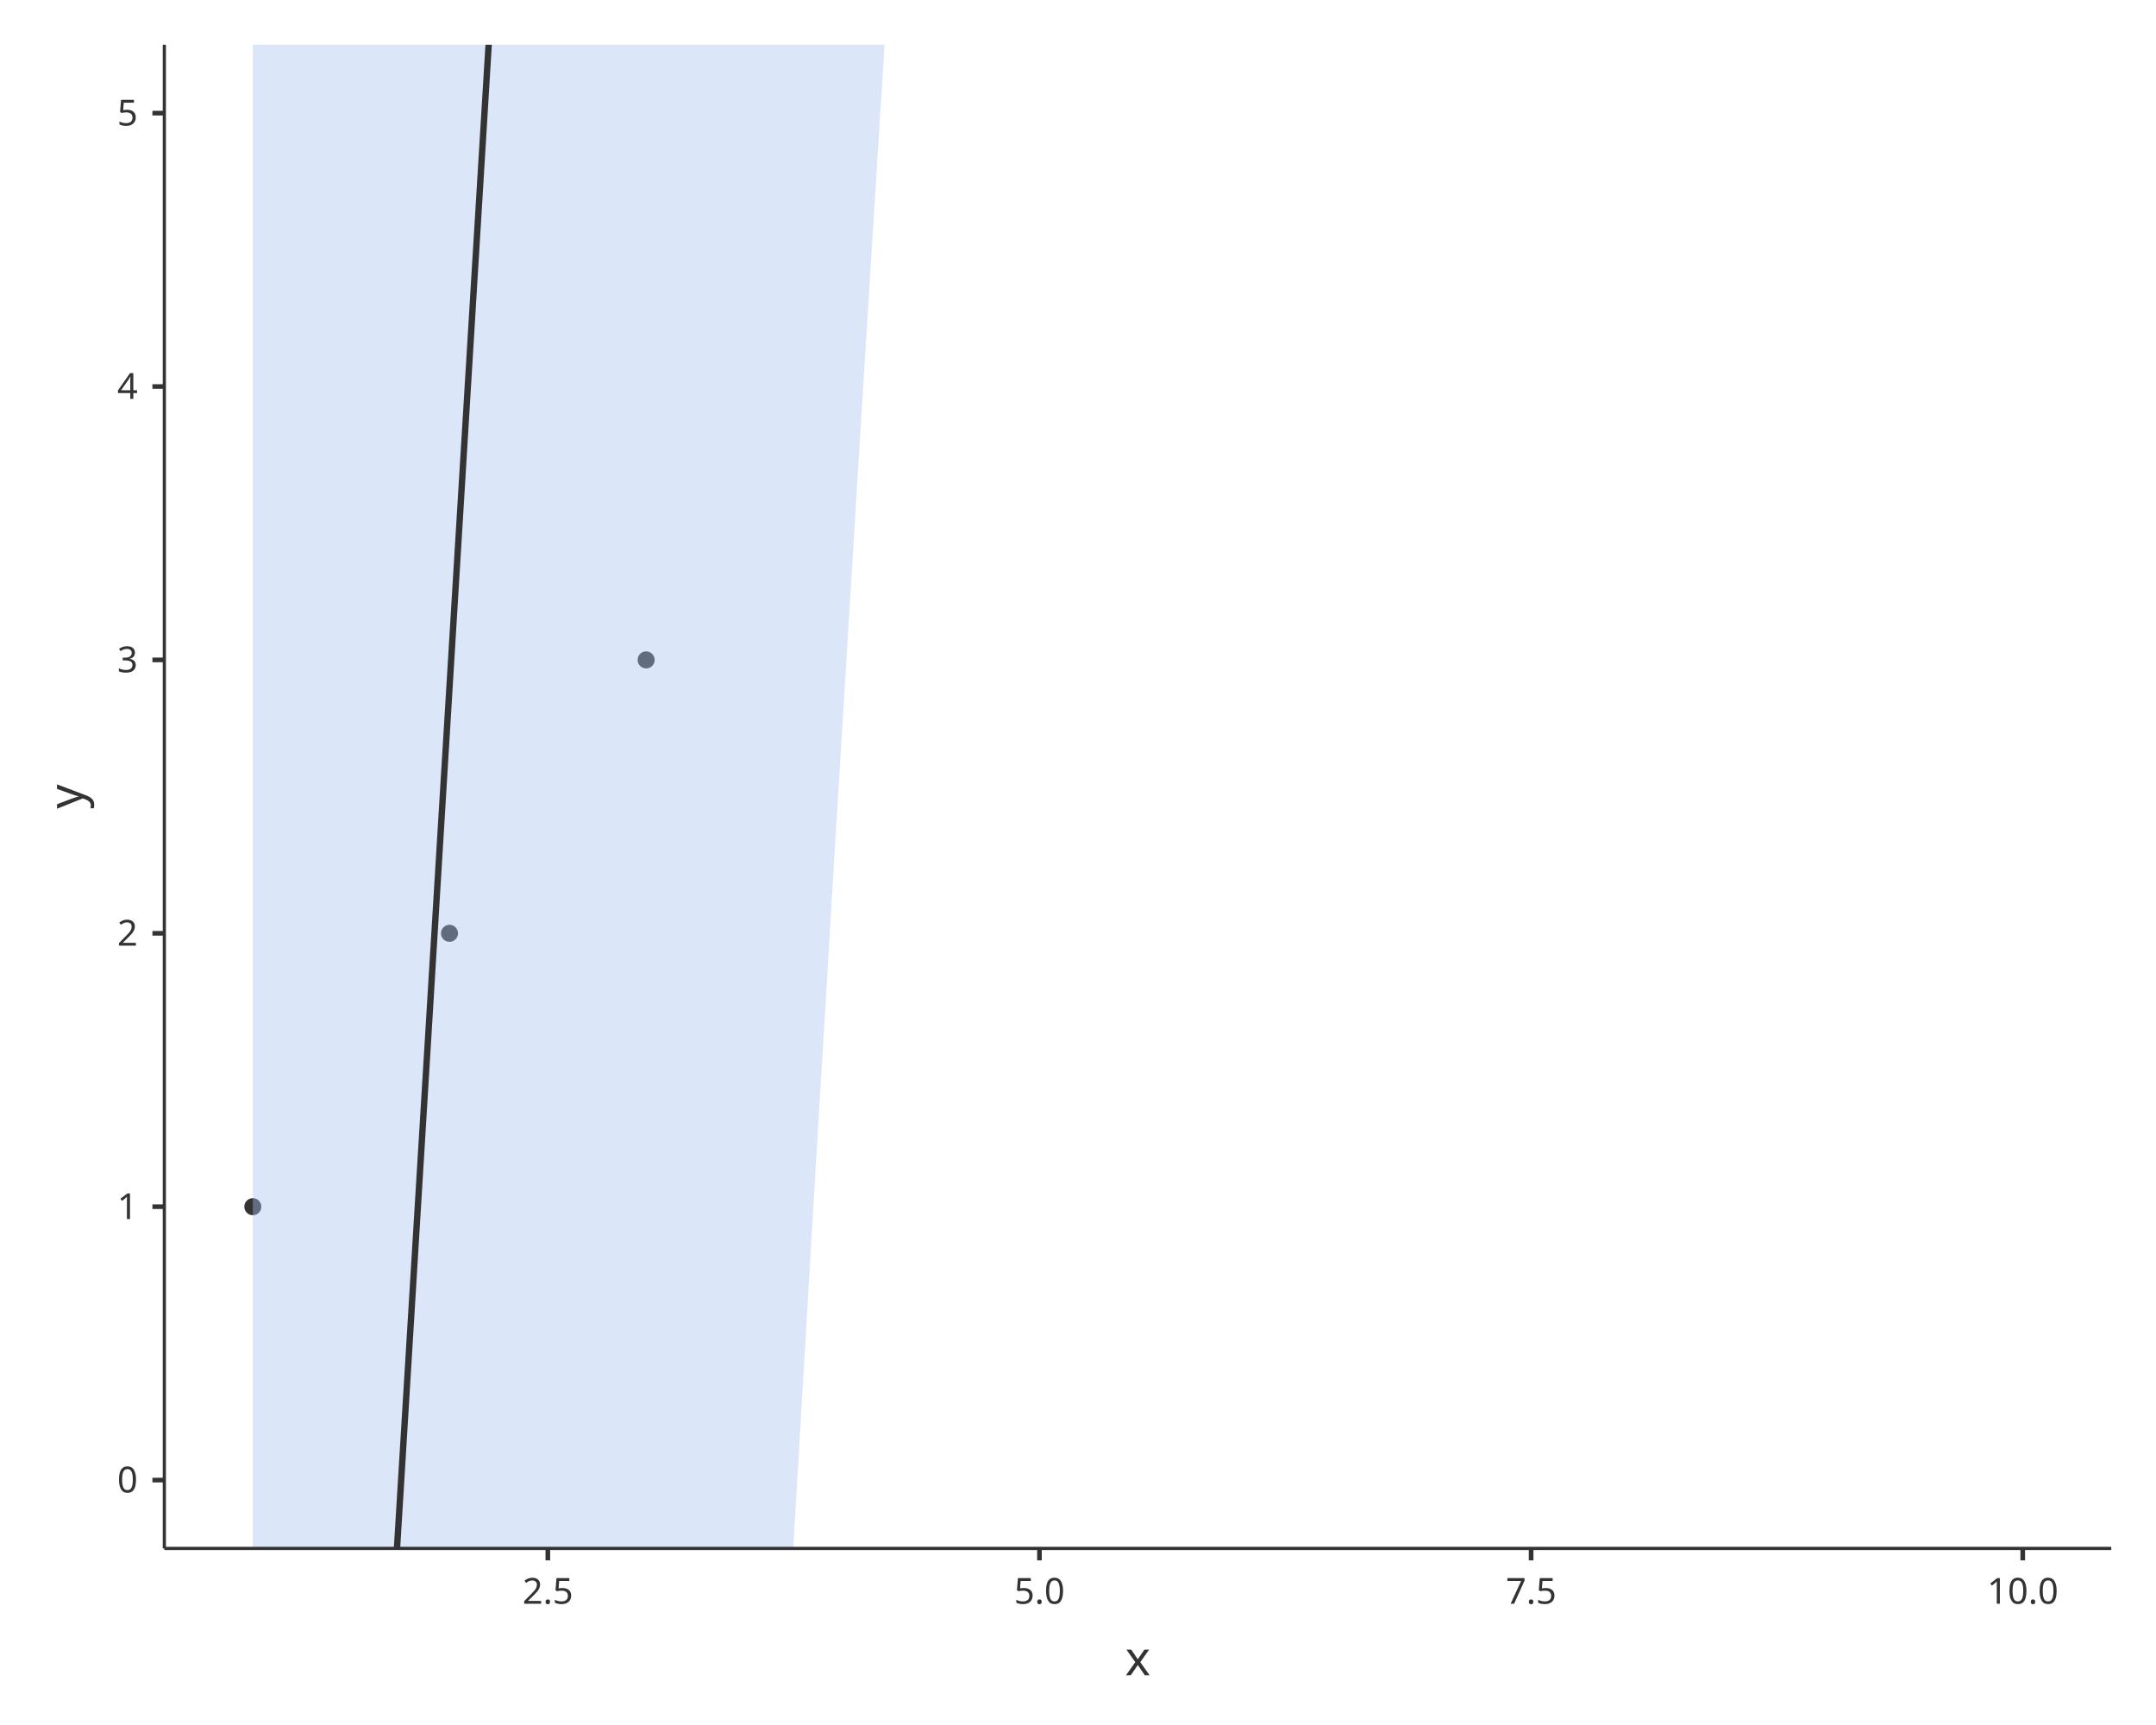
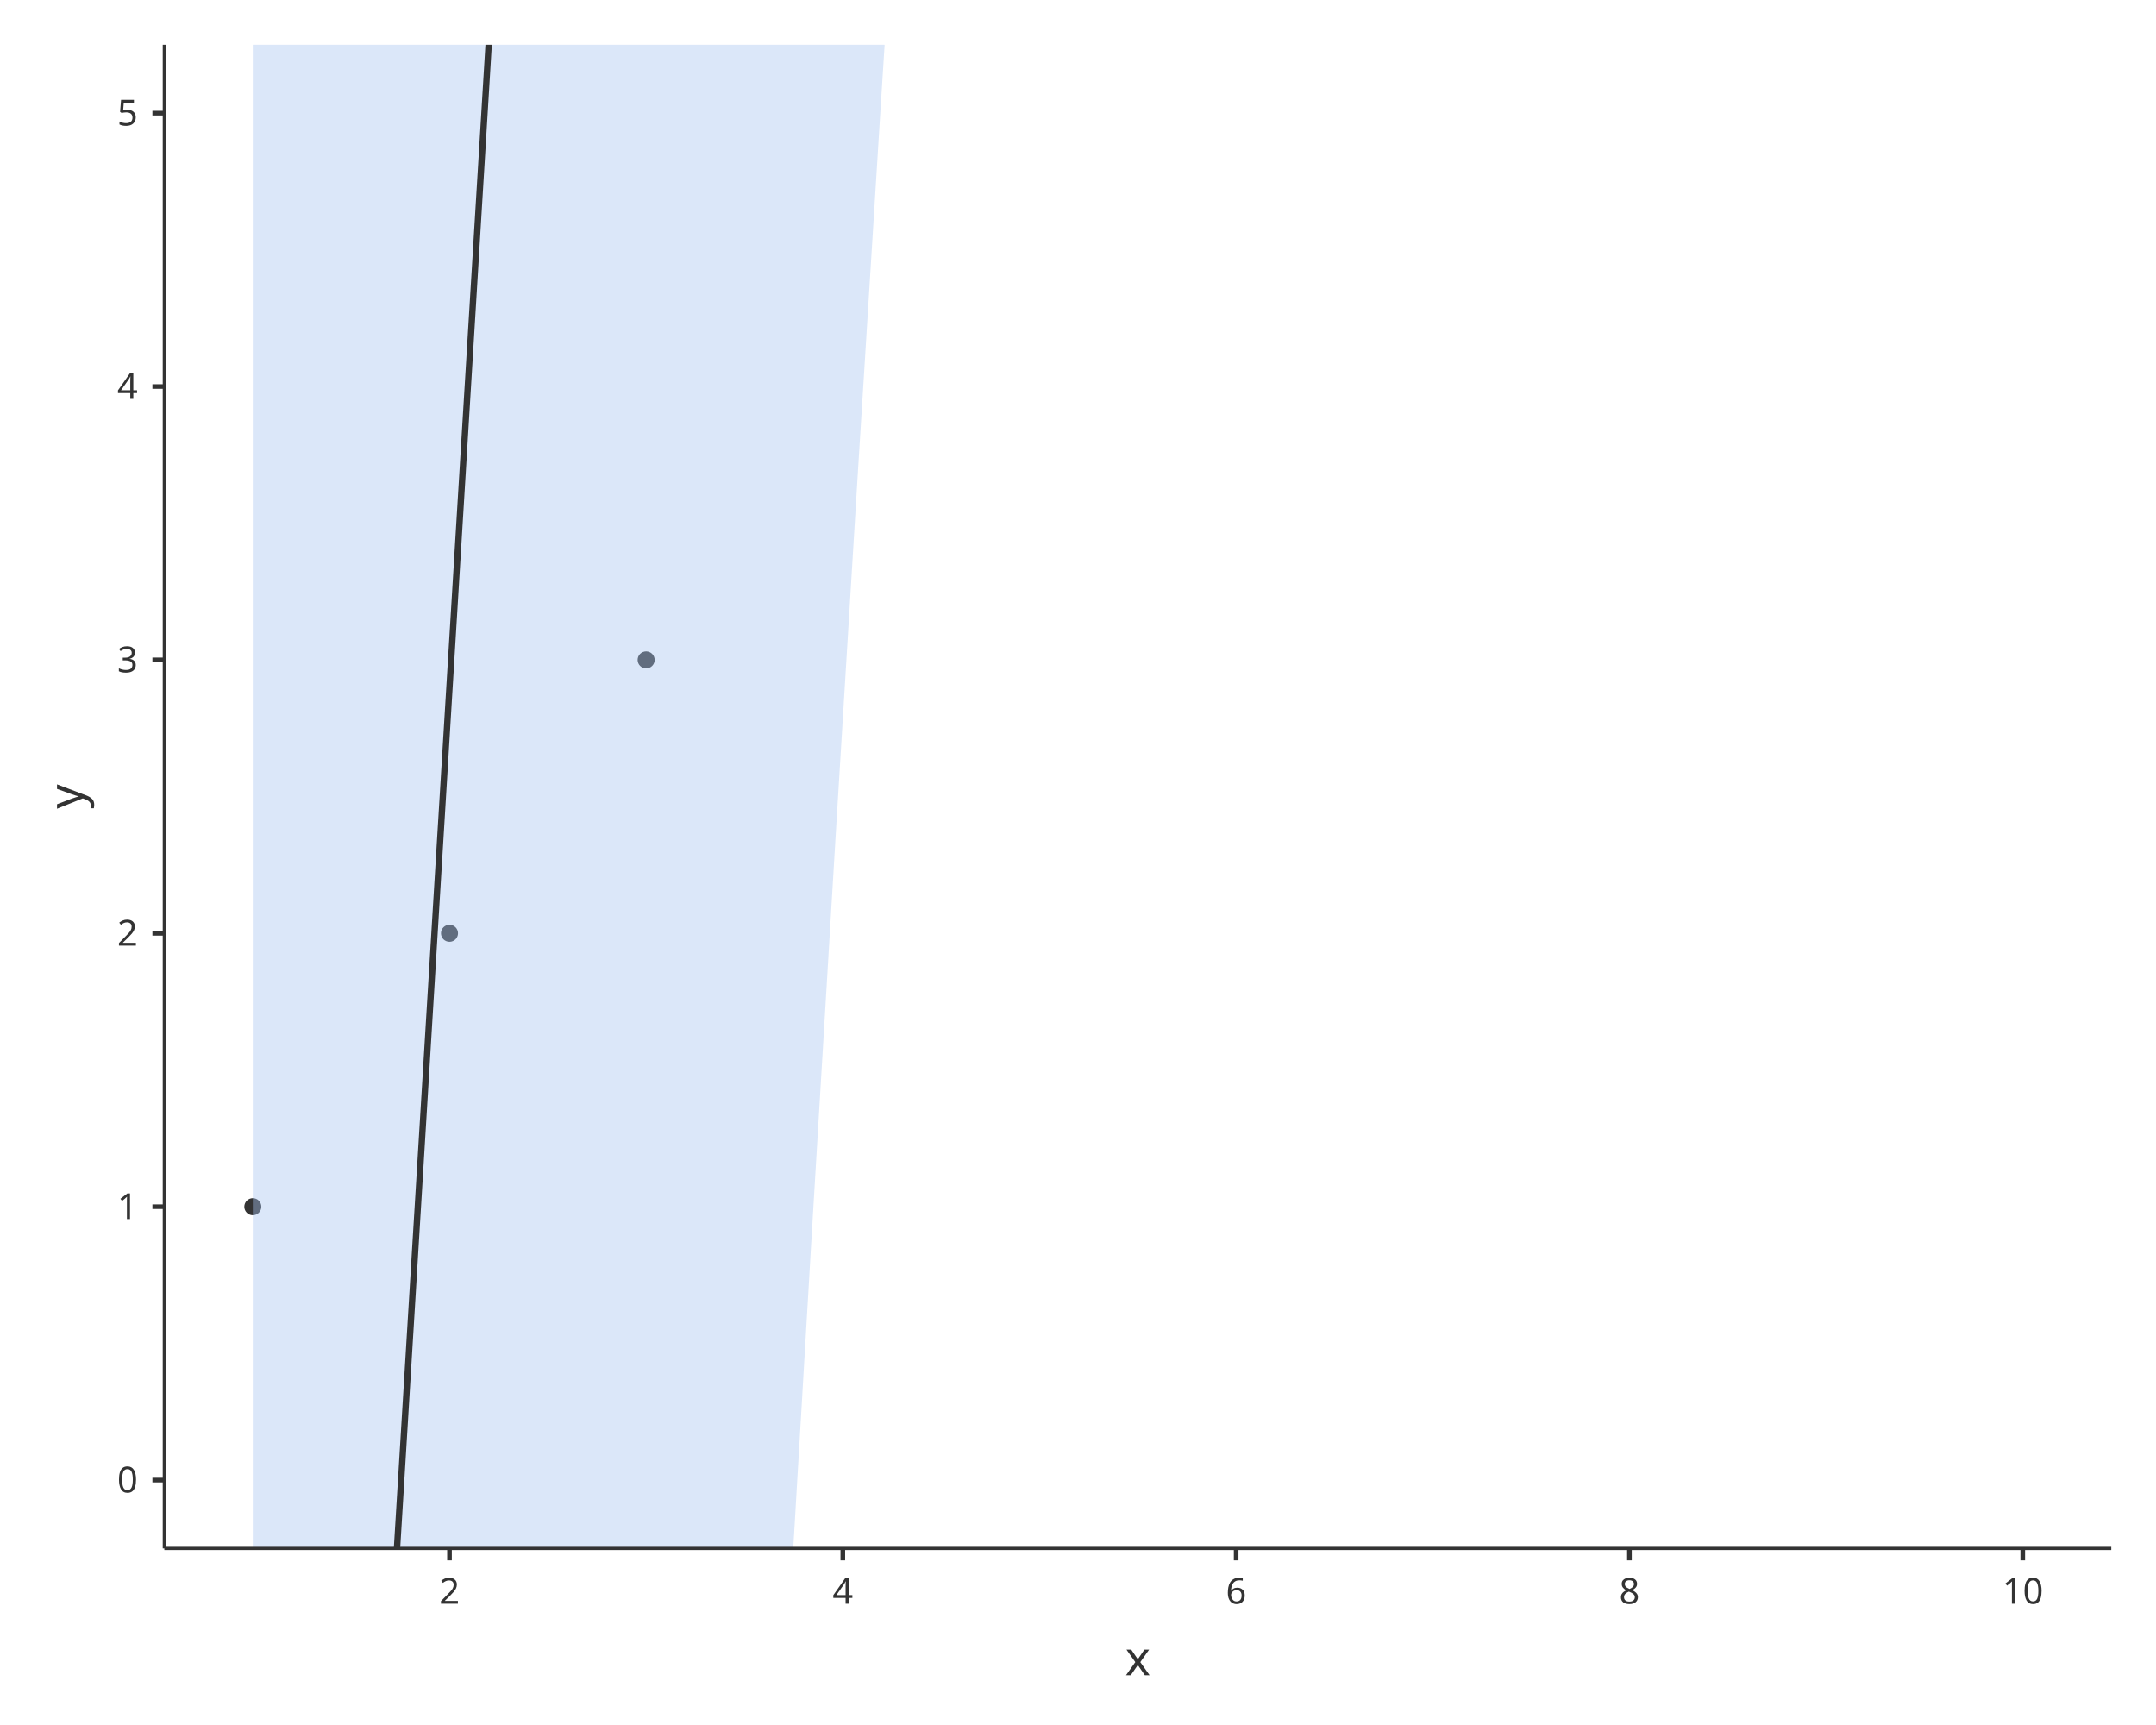
<svg xmlns="http://www.w3.org/2000/svg" class="svglite" data-engine-version="2.0" width="720.00pt" height="576.00pt" viewBox="0 0 720.00 576.00">
  <defs>
    <style type="text/css">
    .svglite line, .svglite polyline, .svglite polygon, .svglite path, .svglite rect, .svglite circle {
      fill: none;
      stroke: #000000;
      stroke-linecap: round;
      stroke-linejoin: round;
      stroke-miterlimit: 10.00;
    }
  </style>
  </defs>
  <rect width="100%" height="100%" style="stroke: none; fill: #FFFFFF;" />
  <defs>
    <clipPath id="cpMC4wMHw3MjAuMDB8MC4wMHw1NzYuMDA=">
      <rect x="0.00" y="0.00" width="720.00" height="576.00" />
    </clipPath>
  </defs>
  <g clip-path="url(#cpMC4wMHw3MjAuMDB8MC4wMHw1NzYuMDA=)">
    <rect x="0.00" y="0.00" width="720.00" height="576.00" style="stroke-width: 1.55; stroke: none;" />
  </g>
  <defs>
    <clipPath id="cpNTQuODh8NzA1LjA2fDE0Ljk0fDUxNy4wNA==">
      <rect x="54.88" y="14.94" width="650.18" height="502.10" />
    </clipPath>
  </defs>
  <g clip-path="url(#cpNTQuODh8NzA1LjA2fDE0Ljk0fDUxNy4wNA==)">
    <rect x="54.88" y="14.94" width="650.18" height="502.10" style="stroke-width: 1.55; stroke: none;" />
    <circle cx="84.43" cy="402.93" r="2.49" style="stroke-width: 0.71; stroke: #333333; fill: #333333;" />
    <circle cx="150.11" cy="311.64" r="2.49" style="stroke-width: 0.71; stroke: #333333; fill: #333333;" />
    <circle cx="215.78" cy="220.35" r="2.49" style="stroke-width: 0.71; stroke: #333333; fill: #333333;" />
    <polygon points="84.43,-1532.43 91.92,-1610.52 99.40,-1689.67 106.88,-1769.90 114.36,-1851.29 121.84,-1933.88 129.32,-2017.72 136.81,-2102.89 144.29,-2189.42 151.77,-2277.39 159.25,-2366.86 166.73,-2457.88 174.22,-2550.53 181.70,-2644.85 189.18,-2740.92 196.66,-2838.79 199.75,-2880.00 535.17,-2880.00 533.35,-2862.65 525.86,-2790.86 518.38,-2718.33 510.90,-2645.04 503.42,-2570.94 495.94,-2495.98 488.46,-2420.14 480.97,-2343.36 473.49,-2265.60 466.01,-2186.81 458.53,-2106.95 451.05,-2025.95 443.56,-1943.77 436.08,-1860.35 428.60,-1775.63 421.12,-1689.56 413.64,-1602.08 406.15,-1513.12 398.67,-1422.62 391.19,-1330.52 383.71,-1236.76 376.23,-1141.28 368.75,-1044.02 361.26,-944.91 353.78,-843.90 346.30,-740.93 338.82,-635.96 331.34,-528.93 323.85,-419.80 316.37,-308.54 308.89,-195.09 301.41,-79.45 293.93,38.41 286.44,158.52 278.96,280.87 271.48,405.46 264.00,532.30 256.52,661.36 249.04,792.63 241.55,926.09 234.07,1061.70 226.59,1199.42 219.11,1339.21 211.63,1481.03 204.14,1624.82 196.66,1770.53 189.18,1918.10 181.70,2067.48 174.22,2218.60 166.73,2371.40 159.25,2525.82 151.77,2681.80 144.29,2839.28 136.81,2998.19 129.32,3158.47 121.84,3320.07 115.60,3456.00 84.43,3456.00 " style="stroke-width: 0.00; stroke: none; stroke-linecap: butt; fill: #A6C4F1; fill-opacity: 0.40;" />
    <polyline points="84.43,-1532.43 91.92,-1610.52 99.40,-1689.67 106.88,-1769.90 114.36,-1851.29 121.84,-1933.88 129.32,-2017.72 136.81,-2102.89 144.29,-2189.42 151.77,-2277.39 159.25,-2366.86 166.73,-2457.88 174.22,-2550.53 181.70,-2644.85 189.18,-2740.92 196.66,-2838.79 199.75,-2880.00 " style="stroke-width: 2.13; stroke: none; stroke-linecap: butt;" />
    <polyline points="535.17,-2880.00 533.35,-2862.65 525.86,-2790.86 518.38,-2718.33 510.90,-2645.04 503.42,-2570.94 495.94,-2495.98 488.46,-2420.14 480.97,-2343.36 473.49,-2265.60 466.01,-2186.81 458.53,-2106.95 451.05,-2025.95 443.56,-1943.77 436.08,-1860.35 428.60,-1775.63 421.12,-1689.56 413.64,-1602.08 406.15,-1513.12 398.67,-1422.62 391.19,-1330.52 383.71,-1236.76 376.23,-1141.28 368.75,-1044.02 361.26,-944.91 353.78,-843.90 346.30,-740.93 338.82,-635.96 331.34,-528.93 323.85,-419.80 316.37,-308.54 308.89,-195.09 301.41,-79.45 293.93,38.41 286.44,158.52 278.96,280.87 271.48,405.46 264.00,532.30 256.52,661.36 249.04,792.63 241.55,926.09 234.07,1061.70 226.59,1199.42 219.11,1339.21 211.63,1481.03 204.14,1624.82 196.66,1770.53 189.18,1918.10 181.70,2067.48 174.22,2218.60 166.73,2371.40 159.25,2525.82 151.77,2681.80 144.29,2839.28 136.81,2998.19 129.32,3158.47 121.84,3320.07 115.60,3456.00 " style="stroke-width: 2.13; stroke: none; stroke-linecap: butt;" />
    <polyline points="84.43,1306.71 91.92,1183.99 99.40,1061.27 106.88,938.54 114.36,815.82 121.84,693.10 129.32,570.37 136.81,447.65 144.29,324.93 151.77,202.21 159.25,79.48 166.73,-43.24 174.22,-165.96 181.70,-288.69 189.18,-411.41 196.66,-534.13 204.14,-656.85 211.63,-779.58 219.11,-902.30 226.59,-1025.02 234.07,-1147.75 241.55,-1270.47 249.04,-1393.19 256.52,-1515.91 264.00,-1638.64 271.48,-1761.36 278.96,-1884.08 286.44,-2006.81 293.93,-2129.53 301.41,-2252.25 308.89,-2374.97 316.37,-2497.70 323.85,-2620.42 331.34,-2743.14 338.82,-2865.87 339.68,-2880.00 " style="stroke-width: 2.13; stroke: #333333; stroke-linecap: butt;" />
  </g>
  <g clip-path="url(#cpMC4wMHw3MjAuMDB8MC4wMHw1NzYuMDA=)">
    <polyline points="54.88,517.04 54.88,14.94 " style="stroke-width: 1.07; stroke: #333333; stroke-linecap: butt;" />
    <text x="42.58" y="498.35" text-anchor="middle" style="font-size: 12.00px; fill: #333333; font-family: sans;" textLength="6.67px" lengthAdjust="spacingAndGlyphs">0</text>
    <text x="42.58" y="407.06" text-anchor="middle" style="font-size: 12.00px; fill: #333333; font-family: sans;" textLength="6.67px" lengthAdjust="spacingAndGlyphs">1</text>
    <text x="42.58" y="315.77" text-anchor="middle" style="font-size: 12.00px; fill: #333333; font-family: sans;" textLength="6.67px" lengthAdjust="spacingAndGlyphs">2</text>
    <text x="42.58" y="224.48" text-anchor="middle" style="font-size: 12.00px; fill: #333333; font-family: sans;" textLength="6.67px" lengthAdjust="spacingAndGlyphs">3</text>
    <text x="42.58" y="133.19" text-anchor="middle" style="font-size: 12.00px; fill: #333333; font-family: sans;" textLength="6.67px" lengthAdjust="spacingAndGlyphs">4</text>
    <text x="42.58" y="41.90" text-anchor="middle" style="font-size: 12.00px; fill: #333333; font-family: sans;" textLength="6.67px" lengthAdjust="spacingAndGlyphs">5</text>
    <polyline points="50.90,494.22 54.88,494.22 " style="stroke-width: 1.55; stroke: #333333; stroke-linecap: butt;" />
    <polyline points="50.90,402.93 54.88,402.93 " style="stroke-width: 1.55; stroke: #333333; stroke-linecap: butt;" />
    <polyline points="50.90,311.64 54.88,311.64 " style="stroke-width: 1.55; stroke: #333333; stroke-linecap: butt;" />
    <polyline points="50.90,220.35 54.88,220.35 " style="stroke-width: 1.55; stroke: #333333; stroke-linecap: butt;" />
    <polyline points="50.90,129.06 54.88,129.06 " style="stroke-width: 1.55; stroke: #333333; stroke-linecap: butt;" />
    <polyline points="50.90,37.77 54.88,37.77 " style="stroke-width: 1.55; stroke: #333333; stroke-linecap: butt;" />
    <polyline points="54.88,517.04 705.06,517.04 " style="stroke-width: 1.07; stroke: #333333; stroke-linecap: butt;" />
-     <polyline points="182.95,521.03 182.95,517.04 " style="stroke-width: 1.55; stroke: #333333; stroke-linecap: butt;" />
-     <polyline points="347.13,521.03 347.13,517.04 " style="stroke-width: 1.55; stroke: #333333; stroke-linecap: butt;" />
-     <polyline points="511.32,521.03 511.32,517.04 " style="stroke-width: 1.55; stroke: #333333; stroke-linecap: butt;" />
+     <polyline points="150.11,521.03 150.11,517.04 " style="stroke-width: 1.55; stroke: #333333; stroke-linecap: butt;" />
+     <polyline points="281.46,521.03 281.46,517.04 " style="stroke-width: 1.55; stroke: #333333; stroke-linecap: butt;" />
+     <polyline points="412.81,521.03 412.81,517.04 " style="stroke-width: 1.55; stroke: #333333; stroke-linecap: butt;" />
+     <polyline points="544.15,521.03 544.15,517.04 " style="stroke-width: 1.55; stroke: #333333; stroke-linecap: butt;" />
    <polyline points="675.50,521.03 675.50,517.04 " style="stroke-width: 1.55; stroke: #333333; stroke-linecap: butt;" />
-     <text x="182.95" y="535.51" text-anchor="middle" style="font-size: 12.00px; fill: #333333; font-family: sans;" textLength="16.68px" lengthAdjust="spacingAndGlyphs">2.5</text>
-     <text x="347.13" y="535.51" text-anchor="middle" style="font-size: 12.00px; fill: #333333; font-family: sans;" textLength="16.68px" lengthAdjust="spacingAndGlyphs">5.0</text>
-     <text x="511.32" y="535.51" text-anchor="middle" style="font-size: 12.00px; fill: #333333; font-family: sans;" textLength="16.68px" lengthAdjust="spacingAndGlyphs">7.5</text>
-     <text x="675.50" y="535.51" text-anchor="middle" style="font-size: 12.00px; fill: #333333; font-family: sans;" textLength="23.36px" lengthAdjust="spacingAndGlyphs">10.0</text>
+     <text x="150.11" y="535.51" text-anchor="middle" style="font-size: 12.00px; fill: #333333; font-family: sans;" textLength="6.67px" lengthAdjust="spacingAndGlyphs">2</text>
+     <text x="281.46" y="535.51" text-anchor="middle" style="font-size: 12.00px; fill: #333333; font-family: sans;" textLength="6.67px" lengthAdjust="spacingAndGlyphs">4</text>
+     <text x="412.81" y="535.51" text-anchor="middle" style="font-size: 12.00px; fill: #333333; font-family: sans;" textLength="6.67px" lengthAdjust="spacingAndGlyphs">6</text>
+     <text x="544.15" y="535.51" text-anchor="middle" style="font-size: 12.00px; fill: #333333; font-family: sans;" textLength="6.67px" lengthAdjust="spacingAndGlyphs">8</text>
+     <text x="675.50" y="535.51" text-anchor="middle" style="font-size: 12.00px; fill: #333333; font-family: sans;" textLength="13.35px" lengthAdjust="spacingAndGlyphs">10</text>
    <text x="379.97" y="559.40" text-anchor="middle" style="font-size: 16.00px; fill: #333333; font-family: sans;" textLength="8.01px" lengthAdjust="spacingAndGlyphs">x</text>
    <text transform="translate(27.62,265.99) rotate(-90)" text-anchor="middle" style="font-size: 16.00px; fill: #333333; font-family: sans;" textLength="8.01px" lengthAdjust="spacingAndGlyphs">y</text>
  </g>
</svg>
